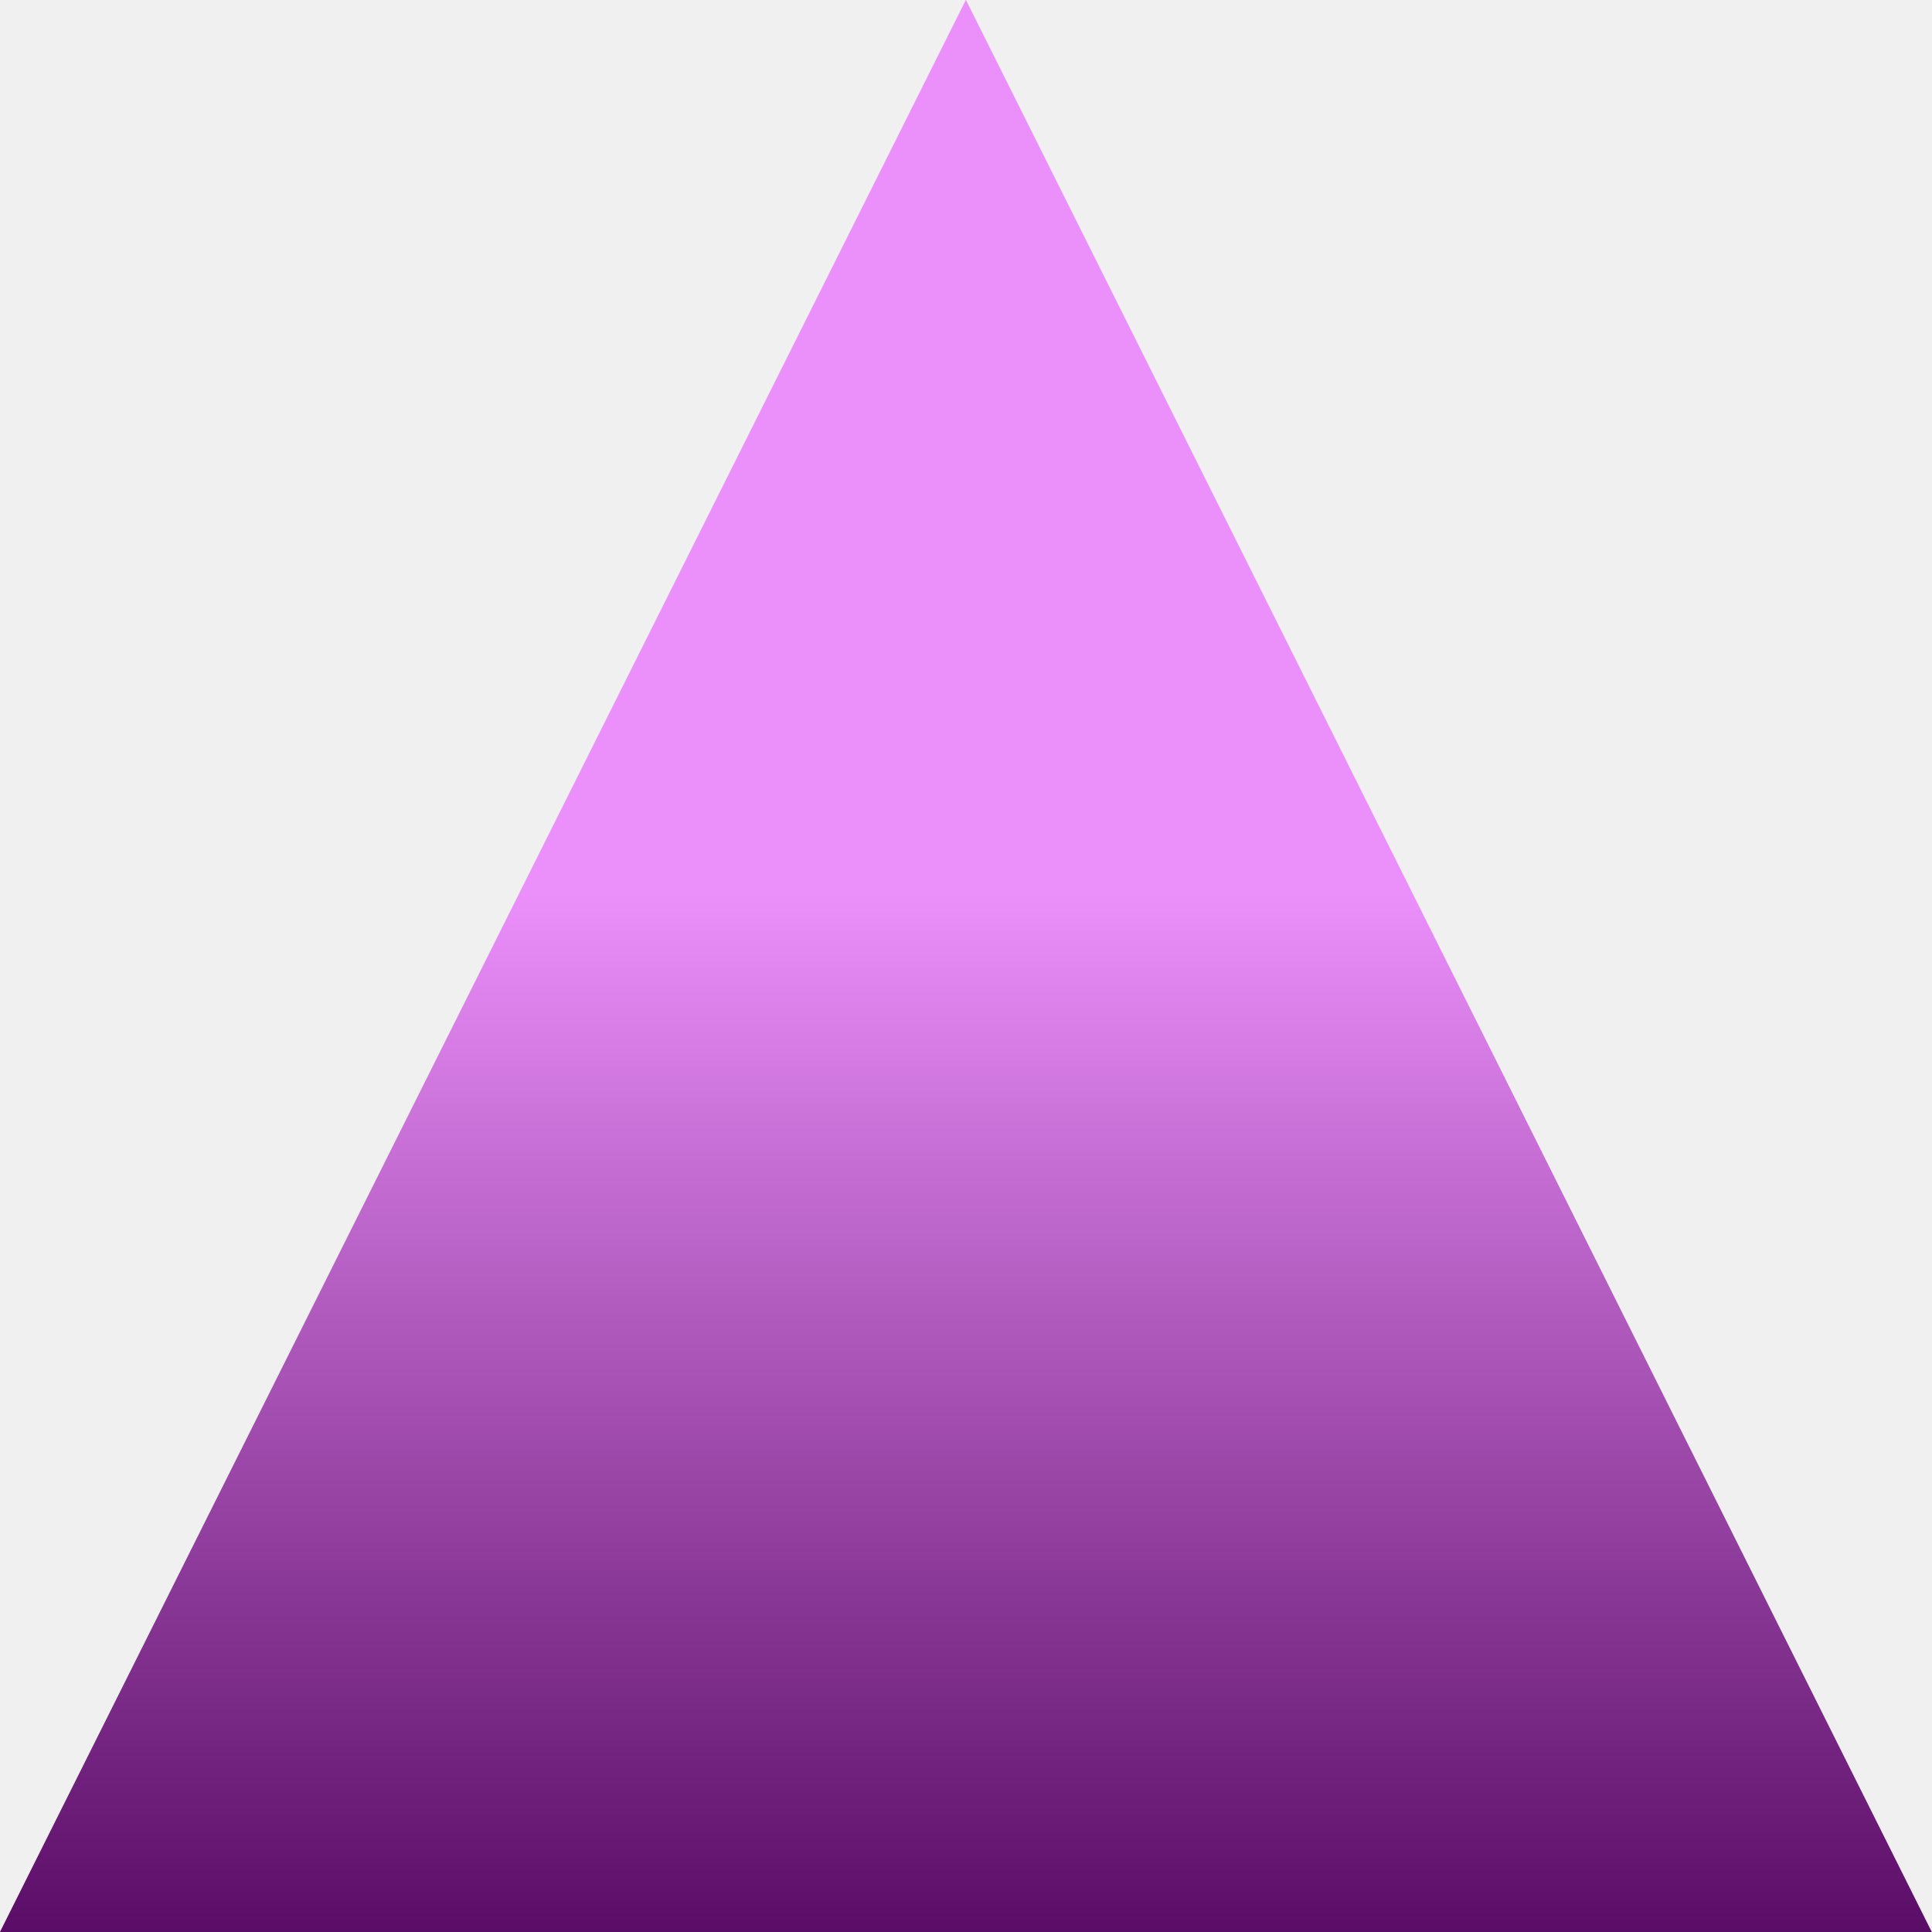
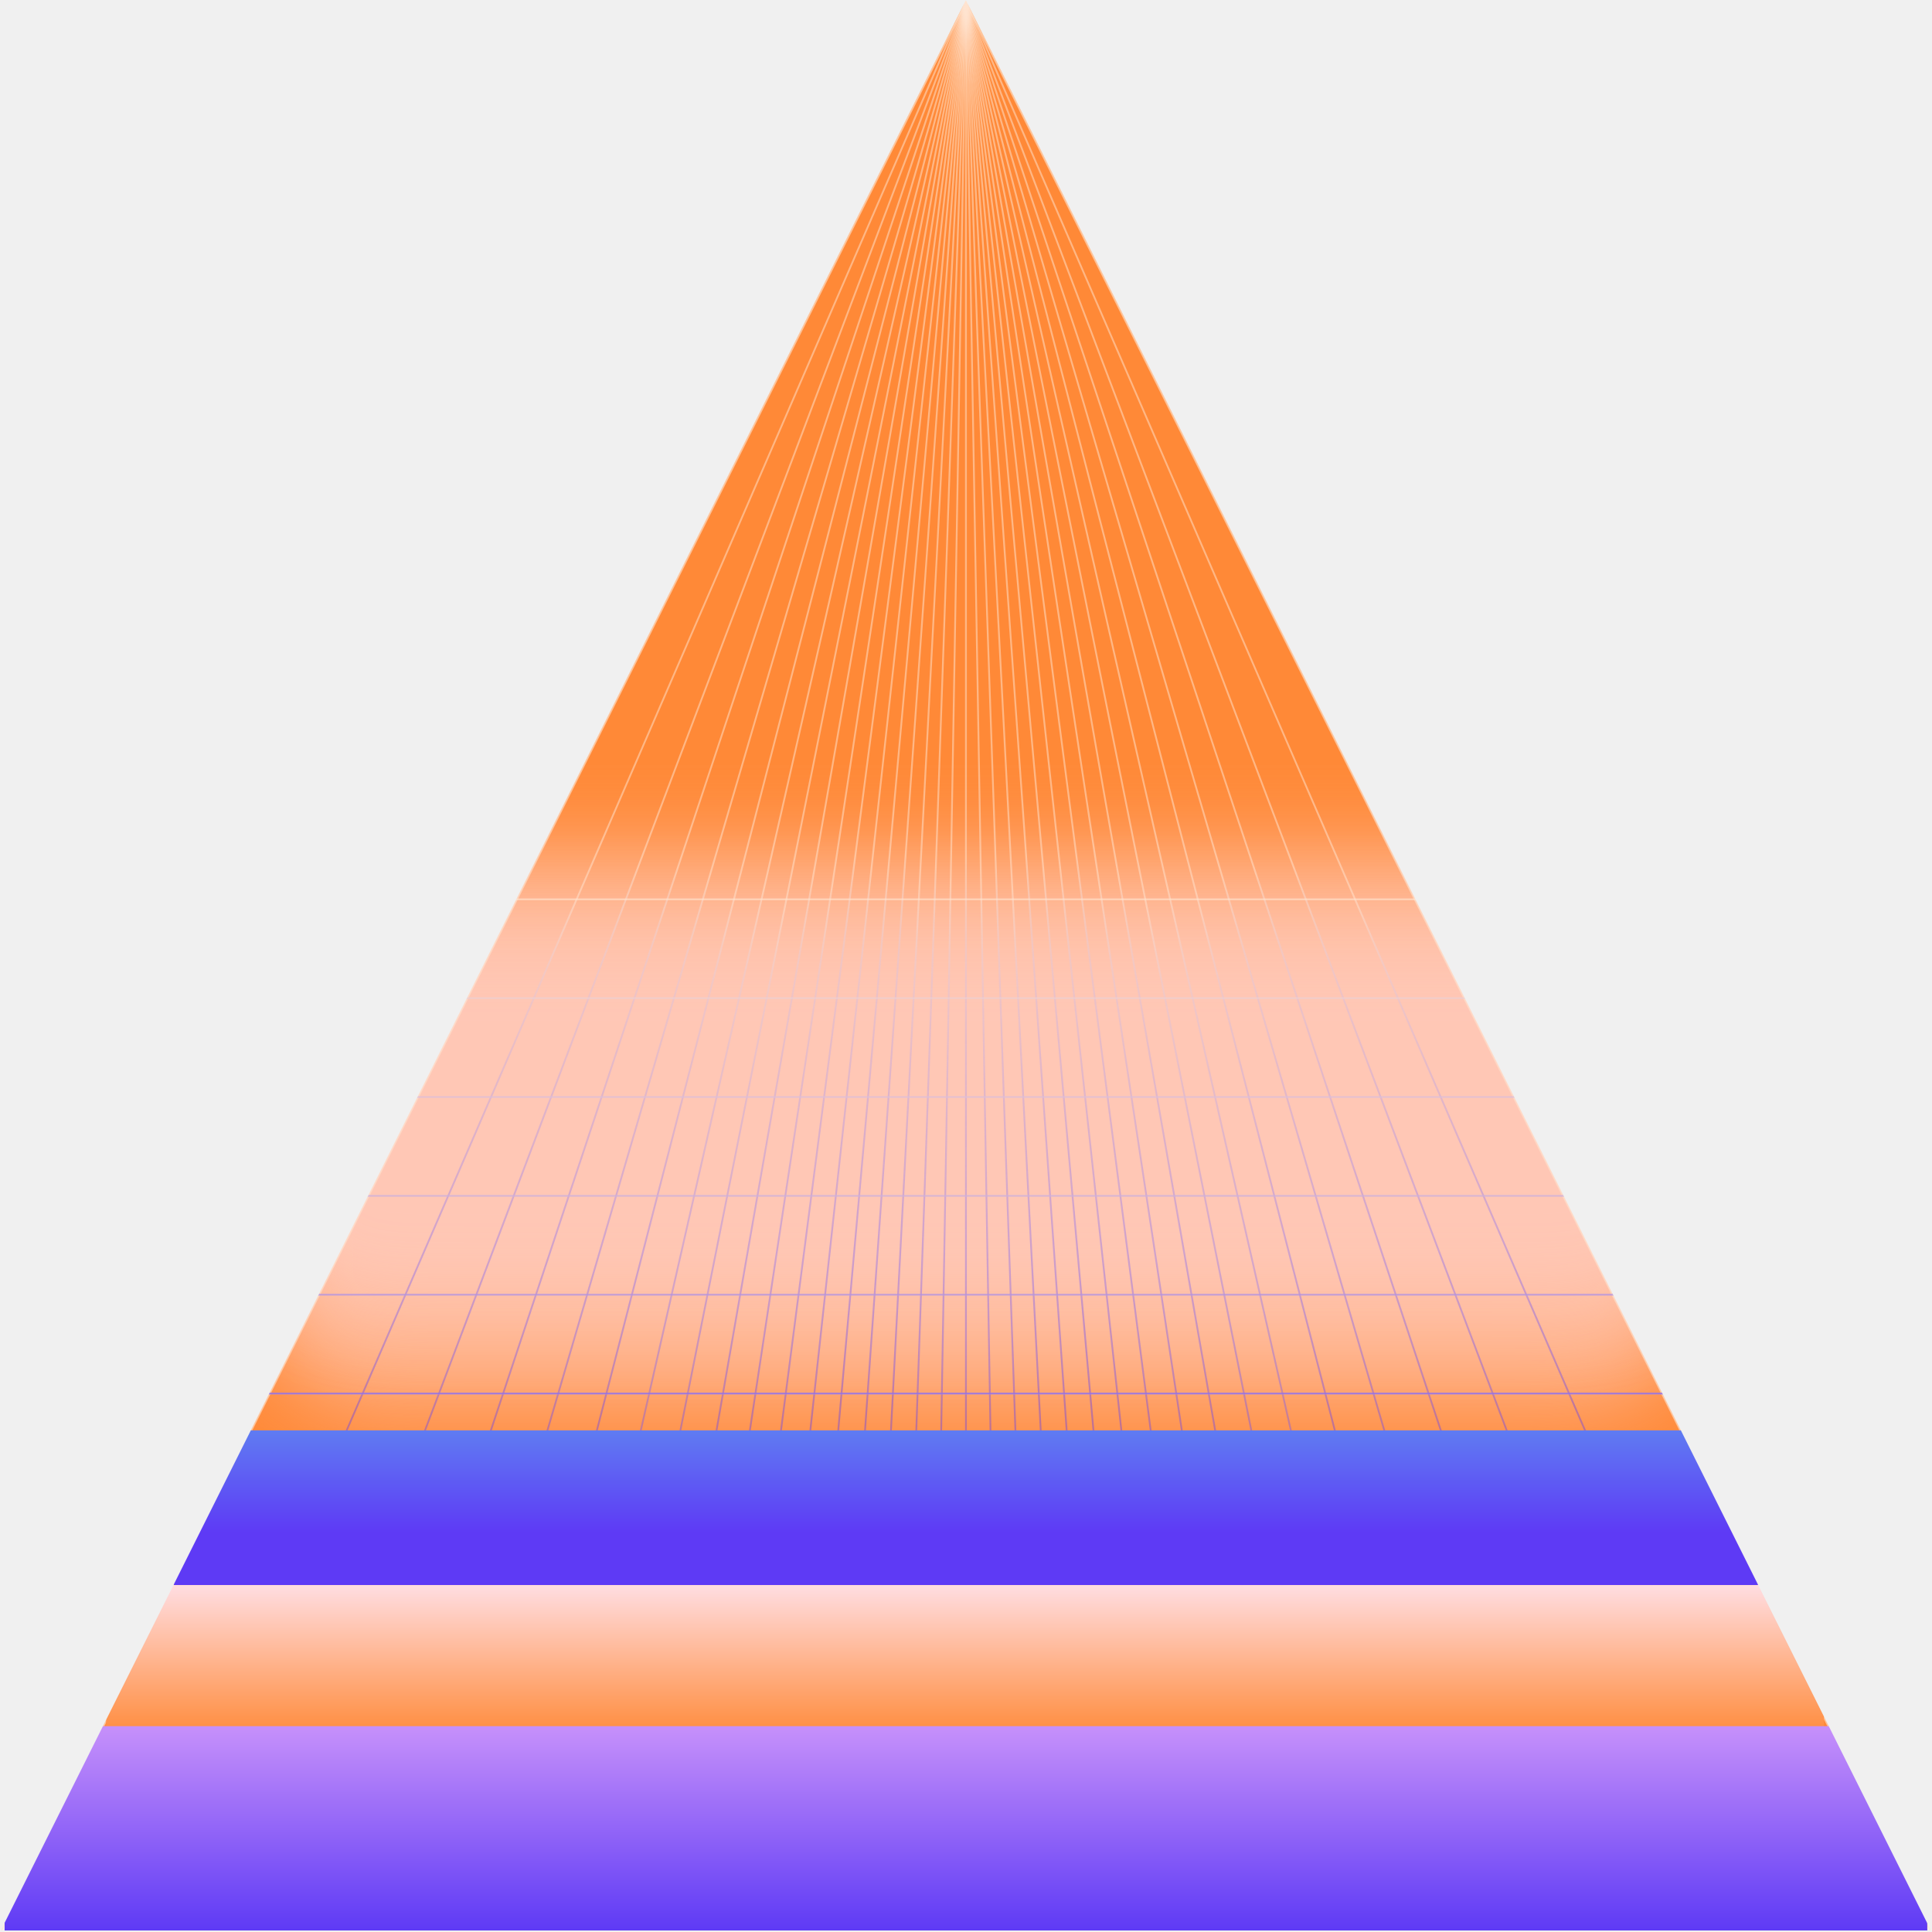
- <svg xmlns="http://www.w3.org/2000/svg" preserveAspectRatio="none" viewBox="0 0 1080 1080" fill="none">
-   <g clip-path="url(#clip0_97_197)">
-     <path d="M539.935 -0.065L1079.93 1080.07L-0.066 1080.07L539.935 -0.065Z" fill="url(#paint0_linear_97_197)" />
+ <svg xmlns="http://www.w3.org/2000/svg" preserveAspectRatio="none" viewBox="0 0 1081 1081" fill="none">
+   <g clip-path="url(#clip0_104_2955)">
+     <mask id="mask0_104_2955" style="mask-type:alpha" maskUnits="userSpaceOnUse" x="0" y="0" width="1081" height="1081">
+       <path d="M540.415 0.08L1080.41 1080.21L0.415 1080.21L540.415 0.08Z" fill="black" />
+     </mask>
+     <g mask="url(#mask0_104_2955)">
+       <rect width="1075.75" height="1081.24" transform="matrix(1 0 0 -1 2.58917 1083.4)" fill="#FF8937" />
+       <g opacity="0.5" filter="url(#filter0_f_104_2955)">
+         <rect x="141.234" y="475.302" width="811.742" height="312.208" rx="68" fill="#FFDCDF" />
+       </g>
+       <g opacity="0.5" filter="url(#filter1_f_104_2955)">
+         <rect x="141.234" y="515.115" width="811.742" height="220.477" rx="68" fill="#FFDCDF" />
+       </g>
+       <path d="M540.464 2897.27L540.464 -2896.98" stroke="url(#paint0_linear_104_2955)" stroke-opacity="0.63" />
+       <path d="M-157.198 1395.85L1237.23 -1392.3" stroke="#FFE5D0" stroke-opacity="0.63" />
+       <path d="M-131.739 1552.5L1212.67 -1552.21" stroke="url(#paint1_linear_104_2955)" stroke-opacity="0.63" />
+       <path d="M-103.626 1703.04L1184.56 -1702.74" stroke="url(#paint2_linear_104_2955)" stroke-opacity="0.63" />
+       <path d="M-72.972 1846.85L1153.9 -1846.55" stroke="url(#paint3_linear_104_2955)" stroke-opacity="0.63" />
+       <path d="M-39.897 1983.37L1120.83 -1983.08" stroke="url(#paint4_linear_104_2955)" stroke-opacity="0.63" />
+       <path d="M-4.531 2112.06L1085.46 -2111.77" stroke="url(#paint5_linear_104_2955)" stroke-opacity="0.63" />
+       <path d="M32.986 2232.42L1047.94 -2232.13" stroke="url(#paint6_linear_104_2955)" stroke-opacity="0.63" />
+       <path d="M72.505 2343.97L1008.42 -2343.68" stroke="url(#paint7_linear_104_2955)" stroke-opacity="0.63" />
+       <path d="M113.871 2446.27L967.057 -2445.98" stroke="url(#paint8_linear_104_2955)" stroke-opacity="0.63" />
+       <path d="M156.921 2538.92L924.007 -2538.63" stroke="url(#paint9_linear_104_2955)" stroke-opacity="0.63" />
+       <path d="M201.484 2621.55L879.444 -2621.26" stroke="url(#paint10_linear_104_2955)" stroke-opacity="0.63" />
+       <path d="M247.386 2693.83L833.543 -2693.54" stroke="url(#paint11_linear_104_2955)" stroke-opacity="0.63" />
+       <path d="M294.444 2755.48L786.485 -2755.19" stroke="url(#paint12_linear_104_2955)" stroke-opacity="0.63" />
+       <path d="M342.472 2806.25L738.456 -2805.97" stroke="url(#paint13_linear_104_2955)" stroke-opacity="0.63" />
+       <path d="M391.282 2845.96L689.646 -2845.67" stroke="url(#paint14_linear_104_2955)" stroke-opacity="0.63" />
+       <path d="M440.681 2874.43L640.247 -2874.14" stroke="url(#paint15_linear_104_2955)" stroke-opacity="0.63" />
+       <path d="M490.474 2891.56L590.454 -2891.27" stroke="url(#paint16_linear_104_2955)" stroke-opacity="0.63" />
+       <path d="M1238.03 1395.84L-156.402 -1392.3" stroke="#FFE5D0" stroke-opacity="0.63" />
+       <path d="M1212.57 1552.5L-131.838 -1552.22" stroke="url(#paint17_linear_104_2955)" stroke-opacity="0.63" />
+       <path d="M1184.46 1703.03L-103.726 -1702.75" stroke="url(#paint18_linear_104_2955)" stroke-opacity="0.63" />
+       <path d="M1153.8 1846.84L-73.071 -1846.56" stroke="url(#paint19_linear_104_2955)" stroke-opacity="0.63" />
+       <path d="M1120.73 1983.36L-39.995 -1983.08" stroke="url(#paint20_linear_104_2955)" stroke-opacity="0.63" />
+       <path d="M1085.36 2112.05L-4.629 -2111.78" stroke="url(#paint21_linear_104_2955)" stroke-opacity="0.63" />
+       <path d="M1047.84 2232.42L32.887 -2232.14" stroke="url(#paint22_linear_104_2955)" stroke-opacity="0.63" />
+       <path d="M1008.32 2343.96L72.406 -2343.69" stroke="url(#paint23_linear_104_2955)" stroke-opacity="0.63" />
+       <path d="M966.959 2446.27L113.772 -2445.99" stroke="url(#paint24_linear_104_2955)" stroke-opacity="0.63" />
+       <path d="M923.909 2538.91L156.822 -2538.64" stroke="url(#paint25_linear_104_2955)" stroke-opacity="0.63" />
+       <path d="M879.345 2621.54L201.386 -2621.26" stroke="url(#paint26_linear_104_2955)" stroke-opacity="0.63" />
+       <path d="M833.444 2693.82L247.287 -2693.54" stroke="url(#paint27_linear_104_2955)" stroke-opacity="0.63" />
+       <path d="M786.386 2755.47L294.345 -2755.2" stroke="url(#paint28_linear_104_2955)" stroke-opacity="0.63" />
+       <path d="M738.357 2806.25L342.373 -2805.97" stroke="url(#paint29_linear_104_2955)" stroke-opacity="0.63" />
+       <path d="M689.547 2845.95L391.184 -2845.67" stroke="url(#paint30_linear_104_2955)" stroke-opacity="0.63" />
+       <path d="M640.148 2874.42L440.583 -2874.15" stroke="url(#paint31_linear_104_2955)" stroke-opacity="0.63" />
+       <path d="M590.355 2891.55L490.375 -2891.28" stroke="url(#paint32_linear_104_2955)" stroke-opacity="0.63" />
+       <path d="M-79.13 779.718H1078.34" stroke="#FFE5D0" stroke-opacity="0.63" />
+       <path d="M-79.13 779.718H1078.34" stroke="#5E3AF5" stroke-opacity="0.56" />
+       <path d="M-79.13 724.414H1078.34" stroke="#FFE5D0" stroke-opacity="0.63" />
+       <path d="M-79.13 724.414H1078.34" stroke="#5E3AF5" stroke-opacity="0.36" />
+       <path d="M-79.13 669.109H1078.34" stroke="#FFE5D0" stroke-opacity="0.63" />
+       <path d="M-79.13 669.109H1078.34" stroke="#5E3AF5" stroke-opacity="0.22" />
+       <path d="M-79.13 613.804H1078.34" stroke="#FFE5D0" stroke-opacity="0.63" />
+       <path d="M-79.13 613.804H1078.34" stroke="#5E3AF5" stroke-opacity="0.16" />
+       <path d="M-79.13 558.499H1078.34" stroke="#FFE5D0" stroke-opacity="0.63" />
+       <path d="M-79.13 558.499H1078.34" stroke="#5E3AF5" stroke-opacity="0.08" />
+       <path d="M-79.13 503.194H1078.34" stroke="#FFE5D0" stroke-opacity="0.63" />
+       <rect x="983.657" y="886.879" width="886.386" height="86.551" transform="rotate(-180 983.657 886.879)" fill="url(#paint33_linear_104_2955)" />
+       <rect x="1020.53" y="973.43" width="961.162" height="86.551" transform="rotate(-180 1020.53 973.43)" fill="url(#paint34_linear_104_2955)" />
+       <rect x="1078.34" y="1080.44" width="1075.75" height="114.609" transform="rotate(-180 1078.34 1080.44)" fill="url(#paint35_linear_104_2955)" />
+     </g>
  </g>
  <defs>
-     <linearGradient id="paint0_linear_97_197" x1="-0.065" y1="1080.07" x2="-0.065" y2="498.999" gradientUnits="userSpaceOnUse">
-       <stop stop-color="#5A0D66" />
-       <stop offset="1" stop-color="#EB8FFA" />
-     </linearGradient>
-     <clipPath id="clip0_97_197">
-       <rect width="1080" height="1080" fill="white" />
+     <filter id="filter0_f_104_2955" x="94.234" y="428.302" width="905.742" height="406.208" filterUnits="userSpaceOnUse" color-interpolation-filters="sRGB">
+       <feFlood flood-opacity="0" result="BackgroundImageFix" />
+       <feBlend mode="normal" in="SourceGraphic" in2="BackgroundImageFix" result="shape" />
+       <feGaussianBlur stdDeviation="23.5" result="effect1_foregroundBlur_104_2955" />
+     </filter>
+     <filter id="filter1_f_104_2955" x="94.234" y="468.115" width="905.742" height="314.478" filterUnits="userSpaceOnUse" color-interpolation-filters="sRGB">
+       <feFlood flood-opacity="0" result="BackgroundImageFix" />
+       <feBlend mode="normal" in="SourceGraphic" in2="BackgroundImageFix" result="shape" />
+       <feGaussianBlur stdDeviation="23.5" result="effect1_foregroundBlur_104_2955" />
+     </filter>
+     <linearGradient id="paint0_linear_104_2955" x1="539.964" y1="2897.27" x2="539.966" y2="-2896.98" gradientUnits="userSpaceOnUse">
+       <stop offset="0.363" stop-color="#5E3AF5" stop-opacity="0.63" />
+       <stop offset="0.417" stop-color="#FFE5D0" stop-opacity="0.8" />
+       <stop offset="1" stop-color="#FFE5D0" stop-opacity="0.8" />
+     </linearGradient>
+     <linearGradient id="paint1_linear_104_2955" x1="-131.825" y1="1552.01" x2="1698.37" y2="1232.83" gradientUnits="userSpaceOnUse">
+       <stop offset="0.245" stop-color="#5E3AF5" stop-opacity="0.63" />
+       <stop offset="0.339" stop-color="#FFE5D0" stop-opacity="0.8" />
+       <stop offset="1" stop-color="#FFE5D0" stop-opacity="0.8" />
+     </linearGradient>
+     <linearGradient id="paint2_linear_104_2955" x1="-103.724" y1="1702.55" x2="1788.99" y2="1324.65" gradientUnits="userSpaceOnUse">
+       <stop offset="0.263" stop-color="#5E3AF5" stop-opacity="0.63" />
+       <stop offset="0.358" stop-color="#FFE5D0" stop-opacity="0.8" />
+       <stop offset="1" stop-color="#FFE5D0" stop-opacity="0.8" />
+     </linearGradient>
+     <linearGradient id="paint3_linear_104_2955" x1="-73.083" y1="1846.36" x2="1891.88" y2="1399.65" gradientUnits="userSpaceOnUse">
+       <stop offset="0.282" stop-color="#5E3AF5" stop-opacity="0.63" />
+       <stop offset="0.369" stop-color="#FFE5D0" stop-opacity="0.8" />
+       <stop offset="1" stop-color="#FFE5D0" stop-opacity="0.8" />
+     </linearGradient>
+     <linearGradient id="paint4_linear_104_2955" x1="-40.022" y1="1982.88" x2="2007.89" y2="1454.4" gradientUnits="userSpaceOnUse">
+       <stop offset="0.294" stop-color="#5E3AF5" stop-opacity="0.63" />
+       <stop offset="0.377" stop-color="#FFE5D0" stop-opacity="0.8" />
+       <stop offset="1" stop-color="#FFE5D0" stop-opacity="0.8" />
+     </linearGradient>
+     <linearGradient id="paint5_linear_104_2955" x1="-4.671" y1="2111.58" x2="2137.88" y2="1484.59" gradientUnits="userSpaceOnUse">
+       <stop offset="0.31" stop-color="#5E3AF5" stop-opacity="0.63" />
+       <stop offset="0.382" stop-color="#FFE5D0" stop-opacity="0.8" />
+       <stop offset="1" stop-color="#FFE5D0" stop-opacity="0.8" />
+     </linearGradient>
+     <linearGradient id="paint6_linear_104_2955" x1="32.828" y1="2231.95" x2="2282.57" y2="1484.63" gradientUnits="userSpaceOnUse">
+       <stop offset="0.309" stop-color="#5E3AF5" stop-opacity="0.63" />
+       <stop offset="0.389" stop-color="#FFE5D0" stop-opacity="0.8" />
+       <stop offset="1" stop-color="#FFE5D0" stop-opacity="0.8" />
+     </linearGradient>
+     <linearGradient id="paint7_linear_104_2955" x1="72.328" y1="2343.5" x2="2442.24" y2="1447.13" gradientUnits="userSpaceOnUse">
+       <stop offset="0.322" stop-color="#5E3AF5" stop-opacity="0.63" />
+       <stop offset="0.393" stop-color="#FFE5D0" stop-opacity="0.8" />
+       <stop offset="1" stop-color="#FFE5D0" stop-opacity="0.8" />
+     </linearGradient>
+     <linearGradient id="paint8_linear_104_2955" x1="113.673" y1="2445.81" x2="2616.09" y2="1362.22" gradientUnits="userSpaceOnUse">
+       <stop offset="0.335" stop-color="#5E3AF5" stop-opacity="0.63" />
+       <stop offset="0.4" stop-color="#FFE5D0" stop-opacity="0.8" />
+       <stop offset="1" stop-color="#FFE5D0" stop-opacity="0.8" />
+     </linearGradient>
+     <linearGradient id="paint9_linear_104_2955" x1="156.697" y1="2538.47" x2="2801.12" y2="1216.62" gradientUnits="userSpaceOnUse">
+       <stop offset="0.341" stop-color="#5E3AF5" stop-opacity="0.63" />
+       <stop offset="0.403" stop-color="#FFE5D0" stop-opacity="0.8" />
+       <stop offset="1" stop-color="#FFE5D0" stop-opacity="0.8" />
+     </linearGradient>
+     <linearGradient id="paint10_linear_104_2955" x1="201.232" y1="2621.11" x2="2989.88" y2="992.584" gradientUnits="userSpaceOnUse">
+       <stop offset="0.346" stop-color="#5E3AF5" stop-opacity="0.63" />
+       <stop offset="0.409" stop-color="#FFE5D0" stop-opacity="0.8" />
+       <stop offset="1" stop-color="#FFE5D0" stop-opacity="0.8" />
+     </linearGradient>
+     <linearGradient id="paint11_linear_104_2955" x1="247.101" y1="2693.42" x2="3166.23" y2="667.328" gradientUnits="userSpaceOnUse">
+       <stop offset="0.352" stop-color="#5E3AF5" stop-opacity="0.63" />
+       <stop offset="0.41" stop-color="#FFE5D0" stop-opacity="0.8" />
+       <stop offset="1" stop-color="#FFE5D0" stop-opacity="0.8" />
+     </linearGradient>
+     <linearGradient id="paint12_linear_104_2955" x1="294.121" y1="2755.1" x2="3298.09" y2="214.467" gradientUnits="userSpaceOnUse">
+       <stop offset="0.358" stop-color="#5E3AF5" stop-opacity="0.63" />
+       <stop offset="0.412" stop-color="#FFE5D0" stop-opacity="0.8" />
+       <stop offset="1" stop-color="#FFE5D0" stop-opacity="0.8" />
+     </linearGradient>
+     <linearGradient id="paint13_linear_104_2955" x1="342.107" y1="2805.91" x2="3326.32" y2="-388.051" gradientUnits="userSpaceOnUse">
+       <stop offset="0.359" stop-color="#5E3AF5" stop-opacity="0.63" />
+       <stop offset="0.415" stop-color="#FFE5D0" stop-opacity="0.8" />
+       <stop offset="1" stop-color="#FFE5D0" stop-opacity="0.8" />
+     </linearGradient>
+     <linearGradient id="paint14_linear_104_2955" x1="390.872" y1="2845.67" x2="3154.09" y2="-1134.92" gradientUnits="userSpaceOnUse">
+       <stop offset="0.362" stop-color="#5E3AF5" stop-opacity="0.63" />
+       <stop offset="0.413" stop-color="#FFE5D0" stop-opacity="0.8" />
+       <stop offset="1" stop-color="#FFE5D0" stop-opacity="0.8" />
+     </linearGradient>
+     <linearGradient id="paint15_linear_104_2955" x1="440.227" y1="2874.22" x2="2656.66" y2="-1947.17" gradientUnits="userSpaceOnUse">
+       <stop offset="0.361" stop-color="#5E3AF5" stop-opacity="0.63" />
+       <stop offset="0.416" stop-color="#FFE5D0" stop-opacity="0.8" />
+       <stop offset="1" stop-color="#FFE5D0" stop-opacity="0.8" />
+     </linearGradient>
+     <linearGradient id="paint16_linear_104_2955" x1="489.987" y1="2891.45" x2="1752.97" y2="-2625.12" gradientUnits="userSpaceOnUse">
+       <stop offset="0.362" stop-color="#5E3AF5" stop-opacity="0.63" />
+       <stop offset="0.415" stop-color="#FFE5D0" stop-opacity="0.8" />
+       <stop offset="1" stop-color="#FFE5D0" stop-opacity="0.8" />
+     </linearGradient>
+     <linearGradient id="paint17_linear_104_2955" x1="1212.65" y1="1552.01" x2="-617.537" y2="1232.83" gradientUnits="userSpaceOnUse">
+       <stop offset="0.245" stop-color="#5E3AF5" stop-opacity="0.63" />
+       <stop offset="0.339" stop-color="#FFE5D0" stop-opacity="0.8" />
+       <stop offset="1" stop-color="#FFE5D0" stop-opacity="0.8" />
+     </linearGradient>
+     <linearGradient id="paint18_linear_104_2955" x1="1184.55" y1="1702.54" x2="-708.164" y2="1324.65" gradientUnits="userSpaceOnUse">
+       <stop offset="0.263" stop-color="#5E3AF5" stop-opacity="0.63" />
+       <stop offset="0.358" stop-color="#FFE5D0" stop-opacity="0.8" />
+       <stop offset="1" stop-color="#FFE5D0" stop-opacity="0.8" />
+     </linearGradient>
+     <linearGradient id="paint19_linear_104_2955" x1="1153.91" y1="1846.35" x2="-811.052" y2="1399.64" gradientUnits="userSpaceOnUse">
+       <stop offset="0.282" stop-color="#5E3AF5" stop-opacity="0.63" />
+       <stop offset="0.369" stop-color="#FFE5D0" stop-opacity="0.8" />
+       <stop offset="1" stop-color="#FFE5D0" stop-opacity="0.8" />
+     </linearGradient>
+     <linearGradient id="paint20_linear_104_2955" x1="1120.85" y1="1982.88" x2="-927.062" y2="1454.4" gradientUnits="userSpaceOnUse">
+       <stop offset="0.294" stop-color="#5E3AF5" stop-opacity="0.63" />
+       <stop offset="0.377" stop-color="#FFE5D0" stop-opacity="0.8" />
+       <stop offset="1" stop-color="#FFE5D0" stop-opacity="0.8" />
+     </linearGradient>
+     <linearGradient id="paint21_linear_104_2955" x1="1085.5" y1="2111.57" x2="-1057.05" y2="1484.59" gradientUnits="userSpaceOnUse">
+       <stop offset="0.31" stop-color="#5E3AF5" stop-opacity="0.63" />
+       <stop offset="0.382" stop-color="#FFE5D0" stop-opacity="0.8" />
+       <stop offset="1" stop-color="#FFE5D0" stop-opacity="0.8" />
+     </linearGradient>
+     <linearGradient id="paint22_linear_104_2955" x1="1048" y1="2231.94" x2="-1201.74" y2="1484.62" gradientUnits="userSpaceOnUse">
+       <stop offset="0.309" stop-color="#5E3AF5" stop-opacity="0.63" />
+       <stop offset="0.389" stop-color="#FFE5D0" stop-opacity="0.8" />
+       <stop offset="1" stop-color="#FFE5D0" stop-opacity="0.8" />
+     </linearGradient>
+     <linearGradient id="paint23_linear_104_2955" x1="1008.5" y1="2343.5" x2="-1361.41" y2="1447.12" gradientUnits="userSpaceOnUse">
+       <stop offset="0.322" stop-color="#5E3AF5" stop-opacity="0.63" />
+       <stop offset="0.393" stop-color="#FFE5D0" stop-opacity="0.8" />
+       <stop offset="1" stop-color="#FFE5D0" stop-opacity="0.8" />
+     </linearGradient>
+     <linearGradient id="paint24_linear_104_2955" x1="967.157" y1="2445.81" x2="-1535.26" y2="1362.21" gradientUnits="userSpaceOnUse">
+       <stop offset="0.335" stop-color="#5E3AF5" stop-opacity="0.63" />
+       <stop offset="0.4" stop-color="#FFE5D0" stop-opacity="0.8" />
+       <stop offset="1" stop-color="#FFE5D0" stop-opacity="0.8" />
+     </linearGradient>
+     <linearGradient id="paint25_linear_104_2955" x1="924.132" y1="2538.46" x2="-1720.29" y2="1216.61" gradientUnits="userSpaceOnUse">
+       <stop offset="0.341" stop-color="#5E3AF5" stop-opacity="0.63" />
+       <stop offset="0.403" stop-color="#FFE5D0" stop-opacity="0.8" />
+       <stop offset="1" stop-color="#FFE5D0" stop-opacity="0.8" />
+     </linearGradient>
+     <linearGradient id="paint26_linear_104_2955" x1="879.597" y1="2621.11" x2="-1909.05" y2="992.576" gradientUnits="userSpaceOnUse">
+       <stop offset="0.346" stop-color="#5E3AF5" stop-opacity="0.63" />
+       <stop offset="0.409" stop-color="#FFE5D0" stop-opacity="0.8" />
+       <stop offset="1" stop-color="#FFE5D0" stop-opacity="0.8" />
+     </linearGradient>
+     <linearGradient id="paint27_linear_104_2955" x1="833.729" y1="2693.41" x2="-2085.4" y2="667.32" gradientUnits="userSpaceOnUse">
+       <stop offset="0.352" stop-color="#5E3AF5" stop-opacity="0.63" />
+       <stop offset="0.41" stop-color="#FFE5D0" stop-opacity="0.8" />
+       <stop offset="1" stop-color="#FFE5D0" stop-opacity="0.8" />
+     </linearGradient>
+     <linearGradient id="paint28_linear_104_2955" x1="786.709" y1="2755.09" x2="-2217.26" y2="214.46" gradientUnits="userSpaceOnUse">
+       <stop offset="0.358" stop-color="#5E3AF5" stop-opacity="0.63" />
+       <stop offset="0.412" stop-color="#FFE5D0" stop-opacity="0.8" />
+       <stop offset="1" stop-color="#FFE5D0" stop-opacity="0.8" />
+     </linearGradient>
+     <linearGradient id="paint29_linear_104_2955" x1="738.723" y1="2805.91" x2="-2245.49" y2="-388.059" gradientUnits="userSpaceOnUse">
+       <stop offset="0.359" stop-color="#5E3AF5" stop-opacity="0.63" />
+       <stop offset="0.415" stop-color="#FFE5D0" stop-opacity="0.8" />
+       <stop offset="1" stop-color="#FFE5D0" stop-opacity="0.8" />
+     </linearGradient>
+     <linearGradient id="paint30_linear_104_2955" x1="689.958" y1="2845.67" x2="-2073.26" y2="-1134.93" gradientUnits="userSpaceOnUse">
+       <stop offset="0.362" stop-color="#5E3AF5" stop-opacity="0.63" />
+       <stop offset="0.413" stop-color="#FFE5D0" stop-opacity="0.8" />
+       <stop offset="1" stop-color="#FFE5D0" stop-opacity="0.8" />
+     </linearGradient>
+     <linearGradient id="paint31_linear_104_2955" x1="640.603" y1="2874.21" x2="-1575.84" y2="-1947.18" gradientUnits="userSpaceOnUse">
+       <stop offset="0.361" stop-color="#5E3AF5" stop-opacity="0.63" />
+       <stop offset="0.416" stop-color="#FFE5D0" stop-opacity="0.8" />
+       <stop offset="1" stop-color="#FFE5D0" stop-opacity="0.8" />
+     </linearGradient>
+     <linearGradient id="paint32_linear_104_2955" x1="590.843" y1="2891.44" x2="-672.144" y2="-2625.12" gradientUnits="userSpaceOnUse">
+       <stop offset="0.362" stop-color="#5E3AF5" stop-opacity="0.63" />
+       <stop offset="0.415" stop-color="#FFE5D0" stop-opacity="0.8" />
+       <stop offset="1" stop-color="#FFE5D0" stop-opacity="0.8" />
+     </linearGradient>
+     <linearGradient id="paint33_linear_104_2955" x1="1426.85" y1="916.459" x2="1426.85" y2="1042.17" gradientUnits="userSpaceOnUse">
+       <stop stop-color="#5E3AF5" />
+       <stop offset="1" stop-color="#60CBEE" />
+     </linearGradient>
+     <linearGradient id="paint34_linear_104_2955" x1="1501.11" y1="973.43" x2="1501.11" y2="1059.98" gradientUnits="userSpaceOnUse">
+       <stop stop-color="#FF8937" />
+       <stop offset="1" stop-color="#FFDDE1" />
+     </linearGradient>
+     <linearGradient id="paint35_linear_104_2955" x1="1616.21" y1="1080.44" x2="1616.21" y2="1235.74" gradientUnits="userSpaceOnUse">
+       <stop stop-color="#5E3AF5" />
+       <stop offset="1" stop-color="#EBAFFC" />
+     </linearGradient>
+     <clipPath id="clip0_104_2955">
+       <rect width="1080" height="1080" fill="white" transform="translate(0.480347 0.14502)" />
    </clipPath>
  </defs>
</svg>
